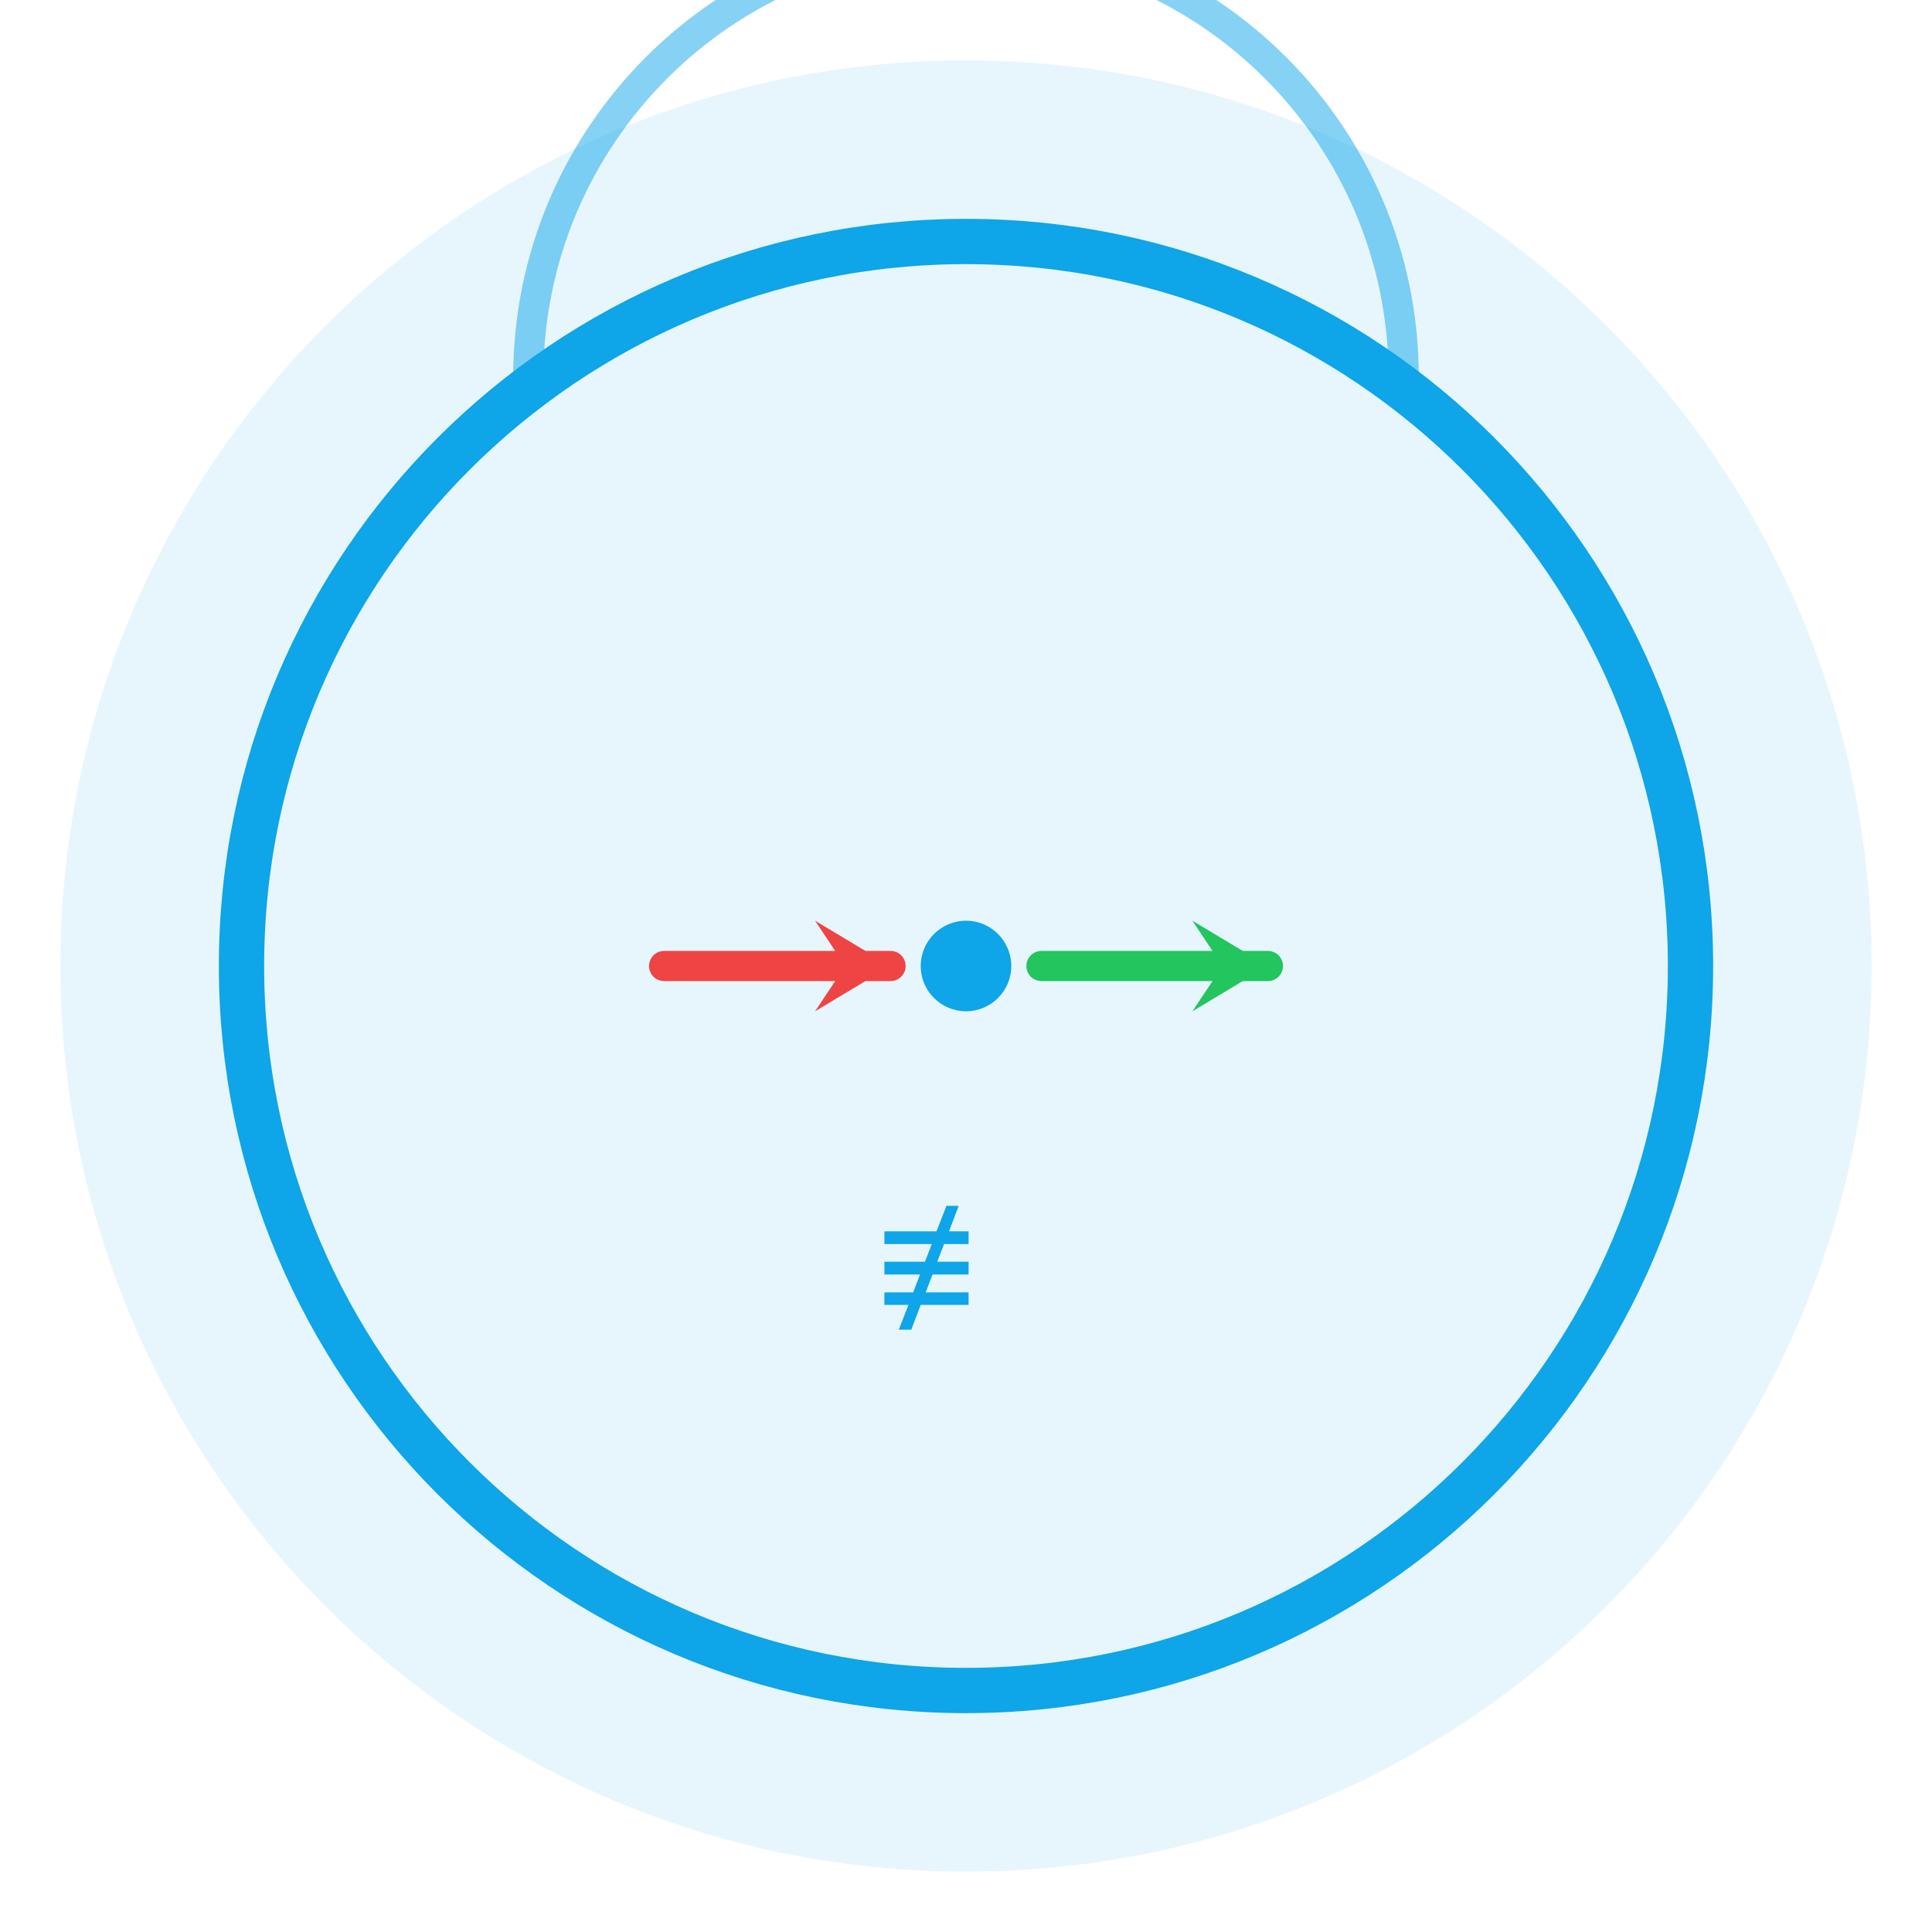
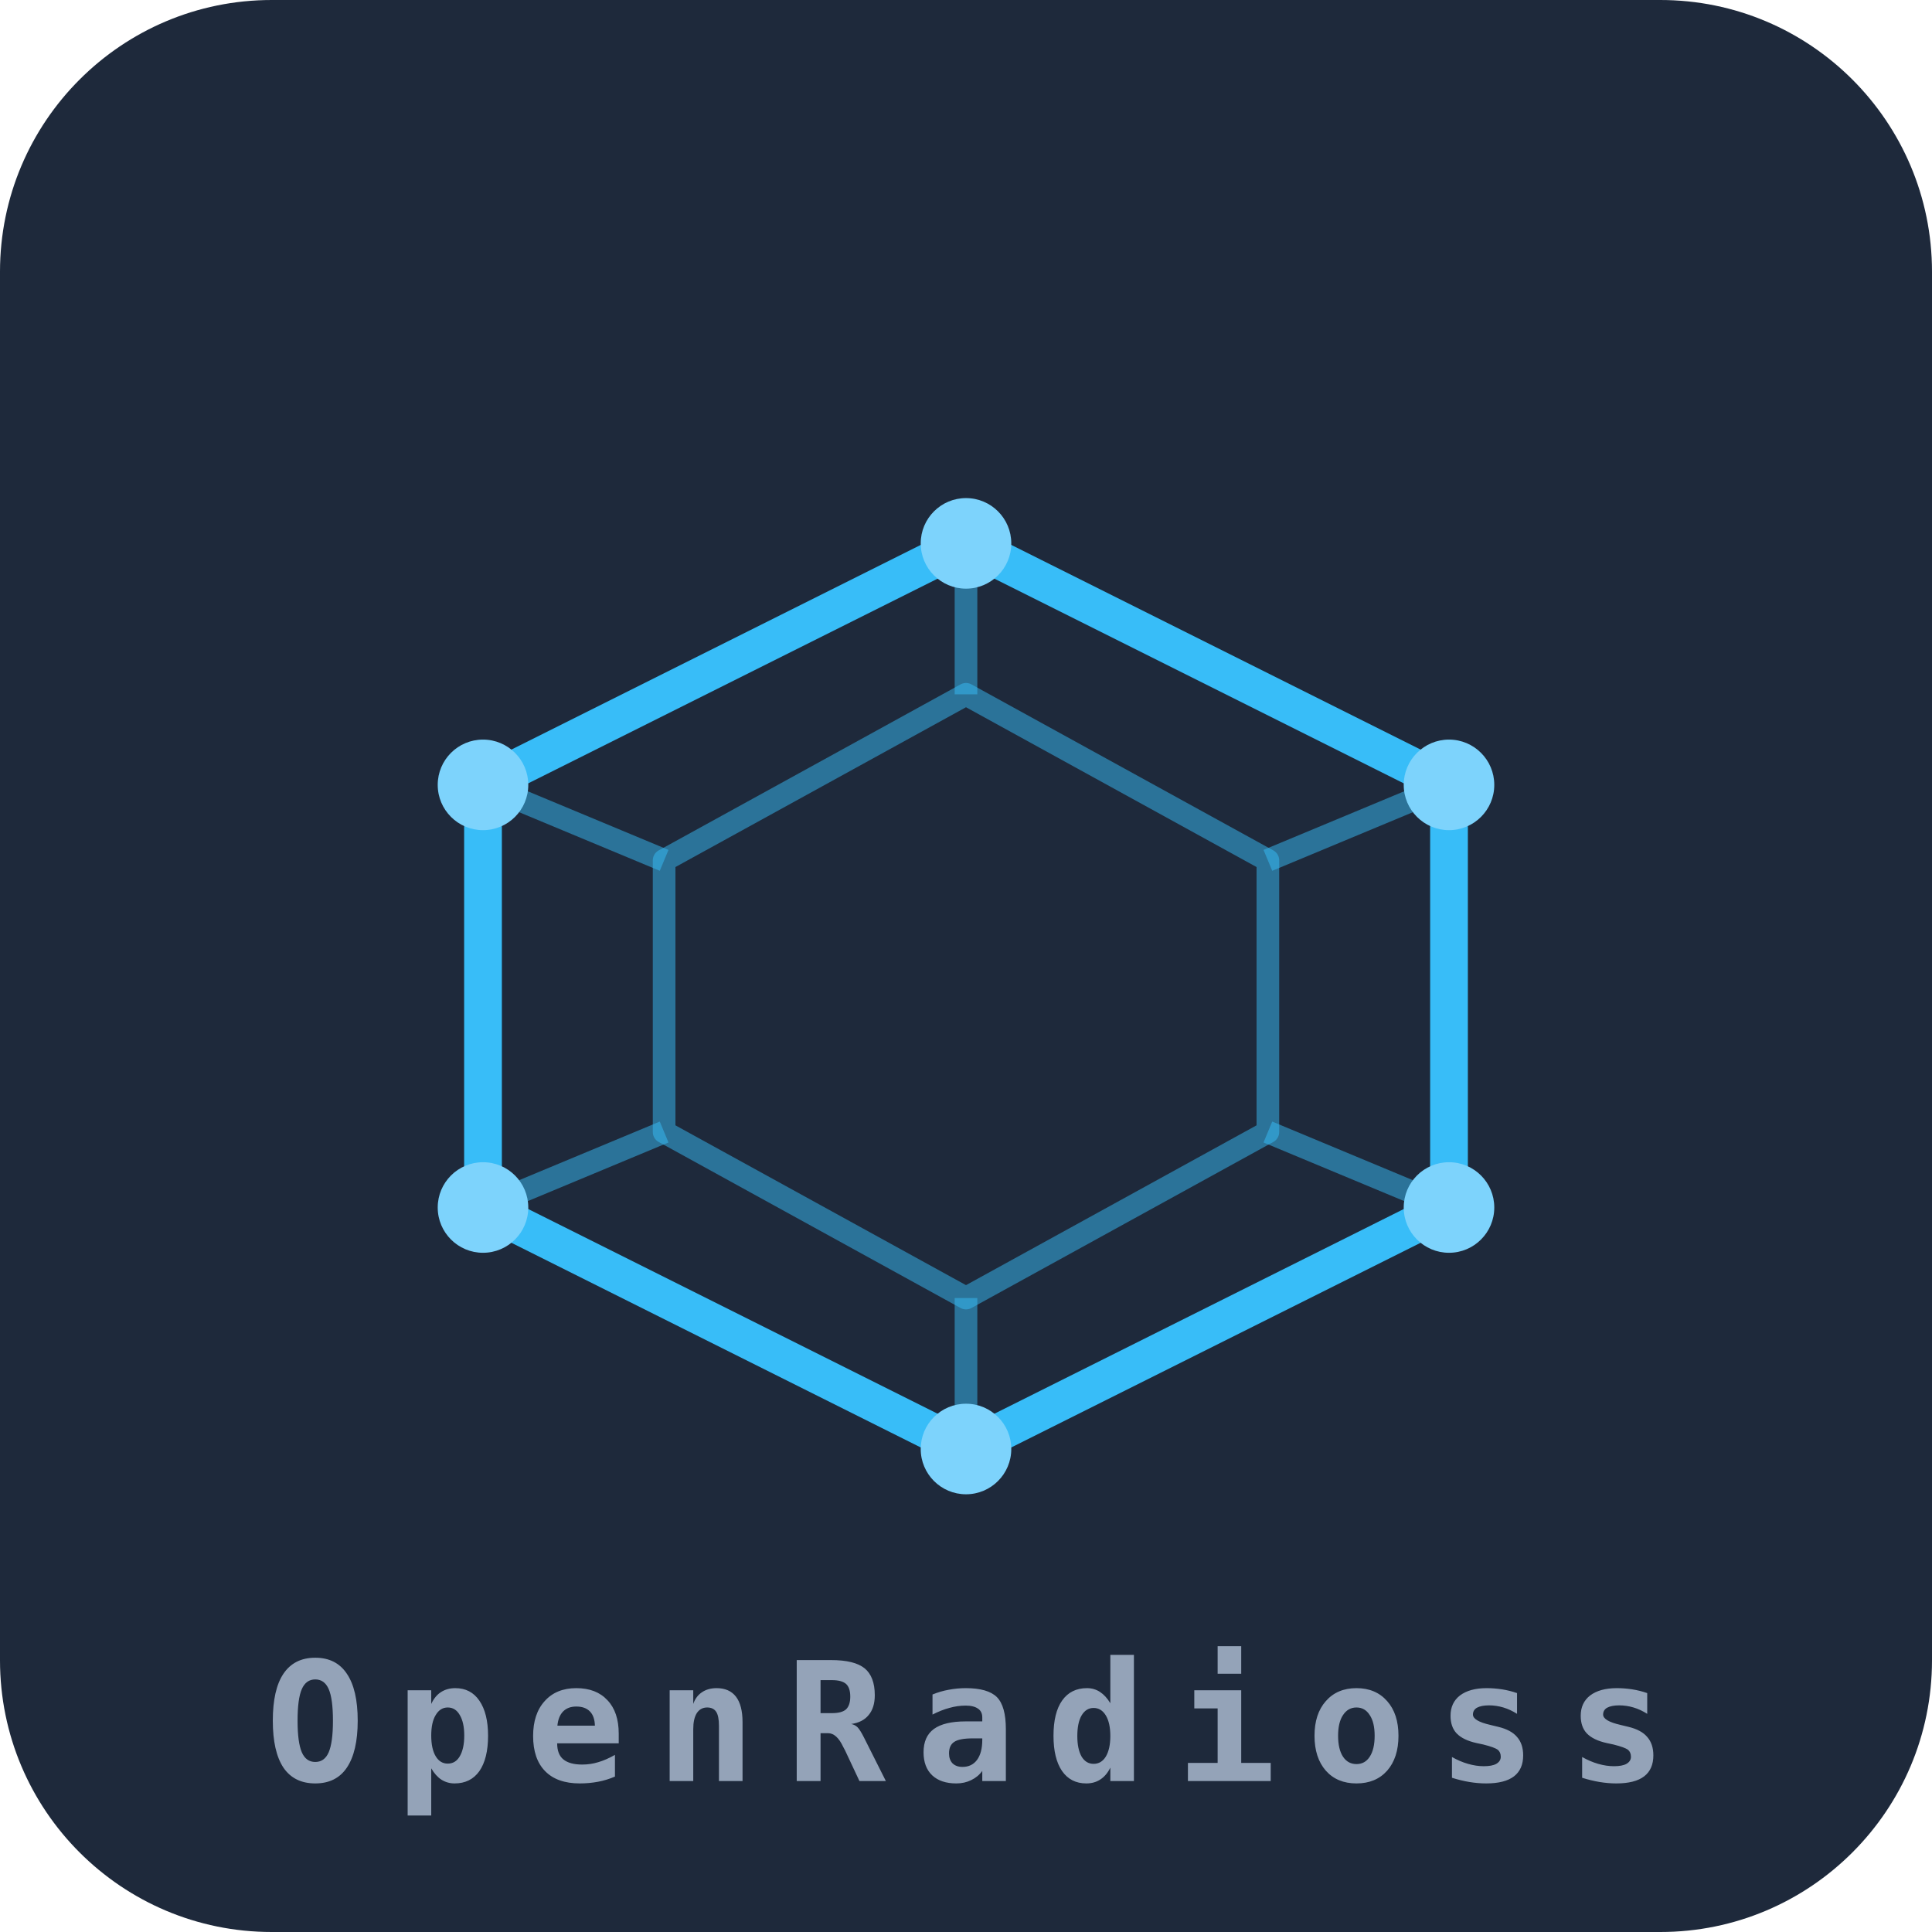
<svg xmlns="http://www.w3.org/2000/svg" width="128" height="128" viewBox="0 0 128 128">
-   <circle cx="64" cy="64" r="60" fill="#0EA5E9" opacity="0.1" />
-   <circle cx="64" cy="64" r="48" fill="none" stroke="#0EA5E9" stroke-width="3" />
-   <g transform="translate(64, 64)">
-     <line x1="-20" y1="0" x2="-5" y2="0" stroke="#EF4444" stroke-width="2" stroke-linecap="round" />
-     <polygon points="-5,0 -10,-3 -8,0 -10,3" fill="#EF4444" />
-     <line x1="5" y1="0" x2="20" y2="0" stroke="#22C55E" stroke-width="2" stroke-linecap="round" />
-     <polygon points="20,0 15,-3 17,0 15,3" fill="#22C55E" />
-     <circle cx="0" cy="0" r="3" fill="#0EA5E9" />
-     <text x="0" y="24" font-size="12" fill="#0EA5E9" text-anchor="middle" font-weight="bold">≢</text>
-   </g>
-   <path d="M 35 25 A 29 29 0 0 1 93 25" fill="none" stroke="#0EA5E9" stroke-width="2" opacity="0.5" />
+   <rect width="128" height="128" rx="18" fill="#1E293B" />
+   <polygon points="32,52 64,36 96,52 96,80 64,96 32,80" fill="none" stroke="#38BDF8" stroke-width="2.5" stroke-linejoin="round" />
+   <polygon points="44,57 64,46 84,57 84,75 64,86 44,75" fill="none" stroke="#38BDF8" stroke-width="1.5" stroke-linejoin="round" opacity="0.5" />
+   <line x1="32" y1="52" x2="44" y2="57" stroke="#38BDF8" stroke-width="1.5" opacity="0.5" />
+   <line x1="96" y1="52" x2="84" y2="57" stroke="#38BDF8" stroke-width="1.5" opacity="0.5" />
+   <line x1="96" y1="80" x2="84" y2="75" stroke="#38BDF8" stroke-width="1.5" opacity="0.5" />
+   <line x1="32" y1="80" x2="44" y2="75" stroke="#38BDF8" stroke-width="1.5" opacity="0.5" />
+   <line x1="64" y1="36" x2="64" y2="46" stroke="#38BDF8" stroke-width="1.5" opacity="0.5" />
+   <line x1="64" y1="96" x2="64" y2="86" stroke="#38BDF8" stroke-width="1.5" opacity="0.5" />
+   <circle cx="32" cy="52" r="3" fill="#7DD3FC" />
+   <circle cx="64" cy="36" r="3" fill="#7DD3FC" />
+   <circle cx="96" cy="52" r="3" fill="#7DD3FC" />
+   <circle cx="96" cy="80" r="3" fill="#7DD3FC" />
+   <circle cx="64" cy="96" r="3" fill="#7DD3FC" />
+   <circle cx="32" cy="80" r="3" fill="#7DD3FC" />
+   <text x="64" y="118" font-size="11" fill="#94A3B8" text-anchor="middle" font-family="monospace" font-weight="bold" letter-spacing="2">OpenRadioss</text>
</svg>
